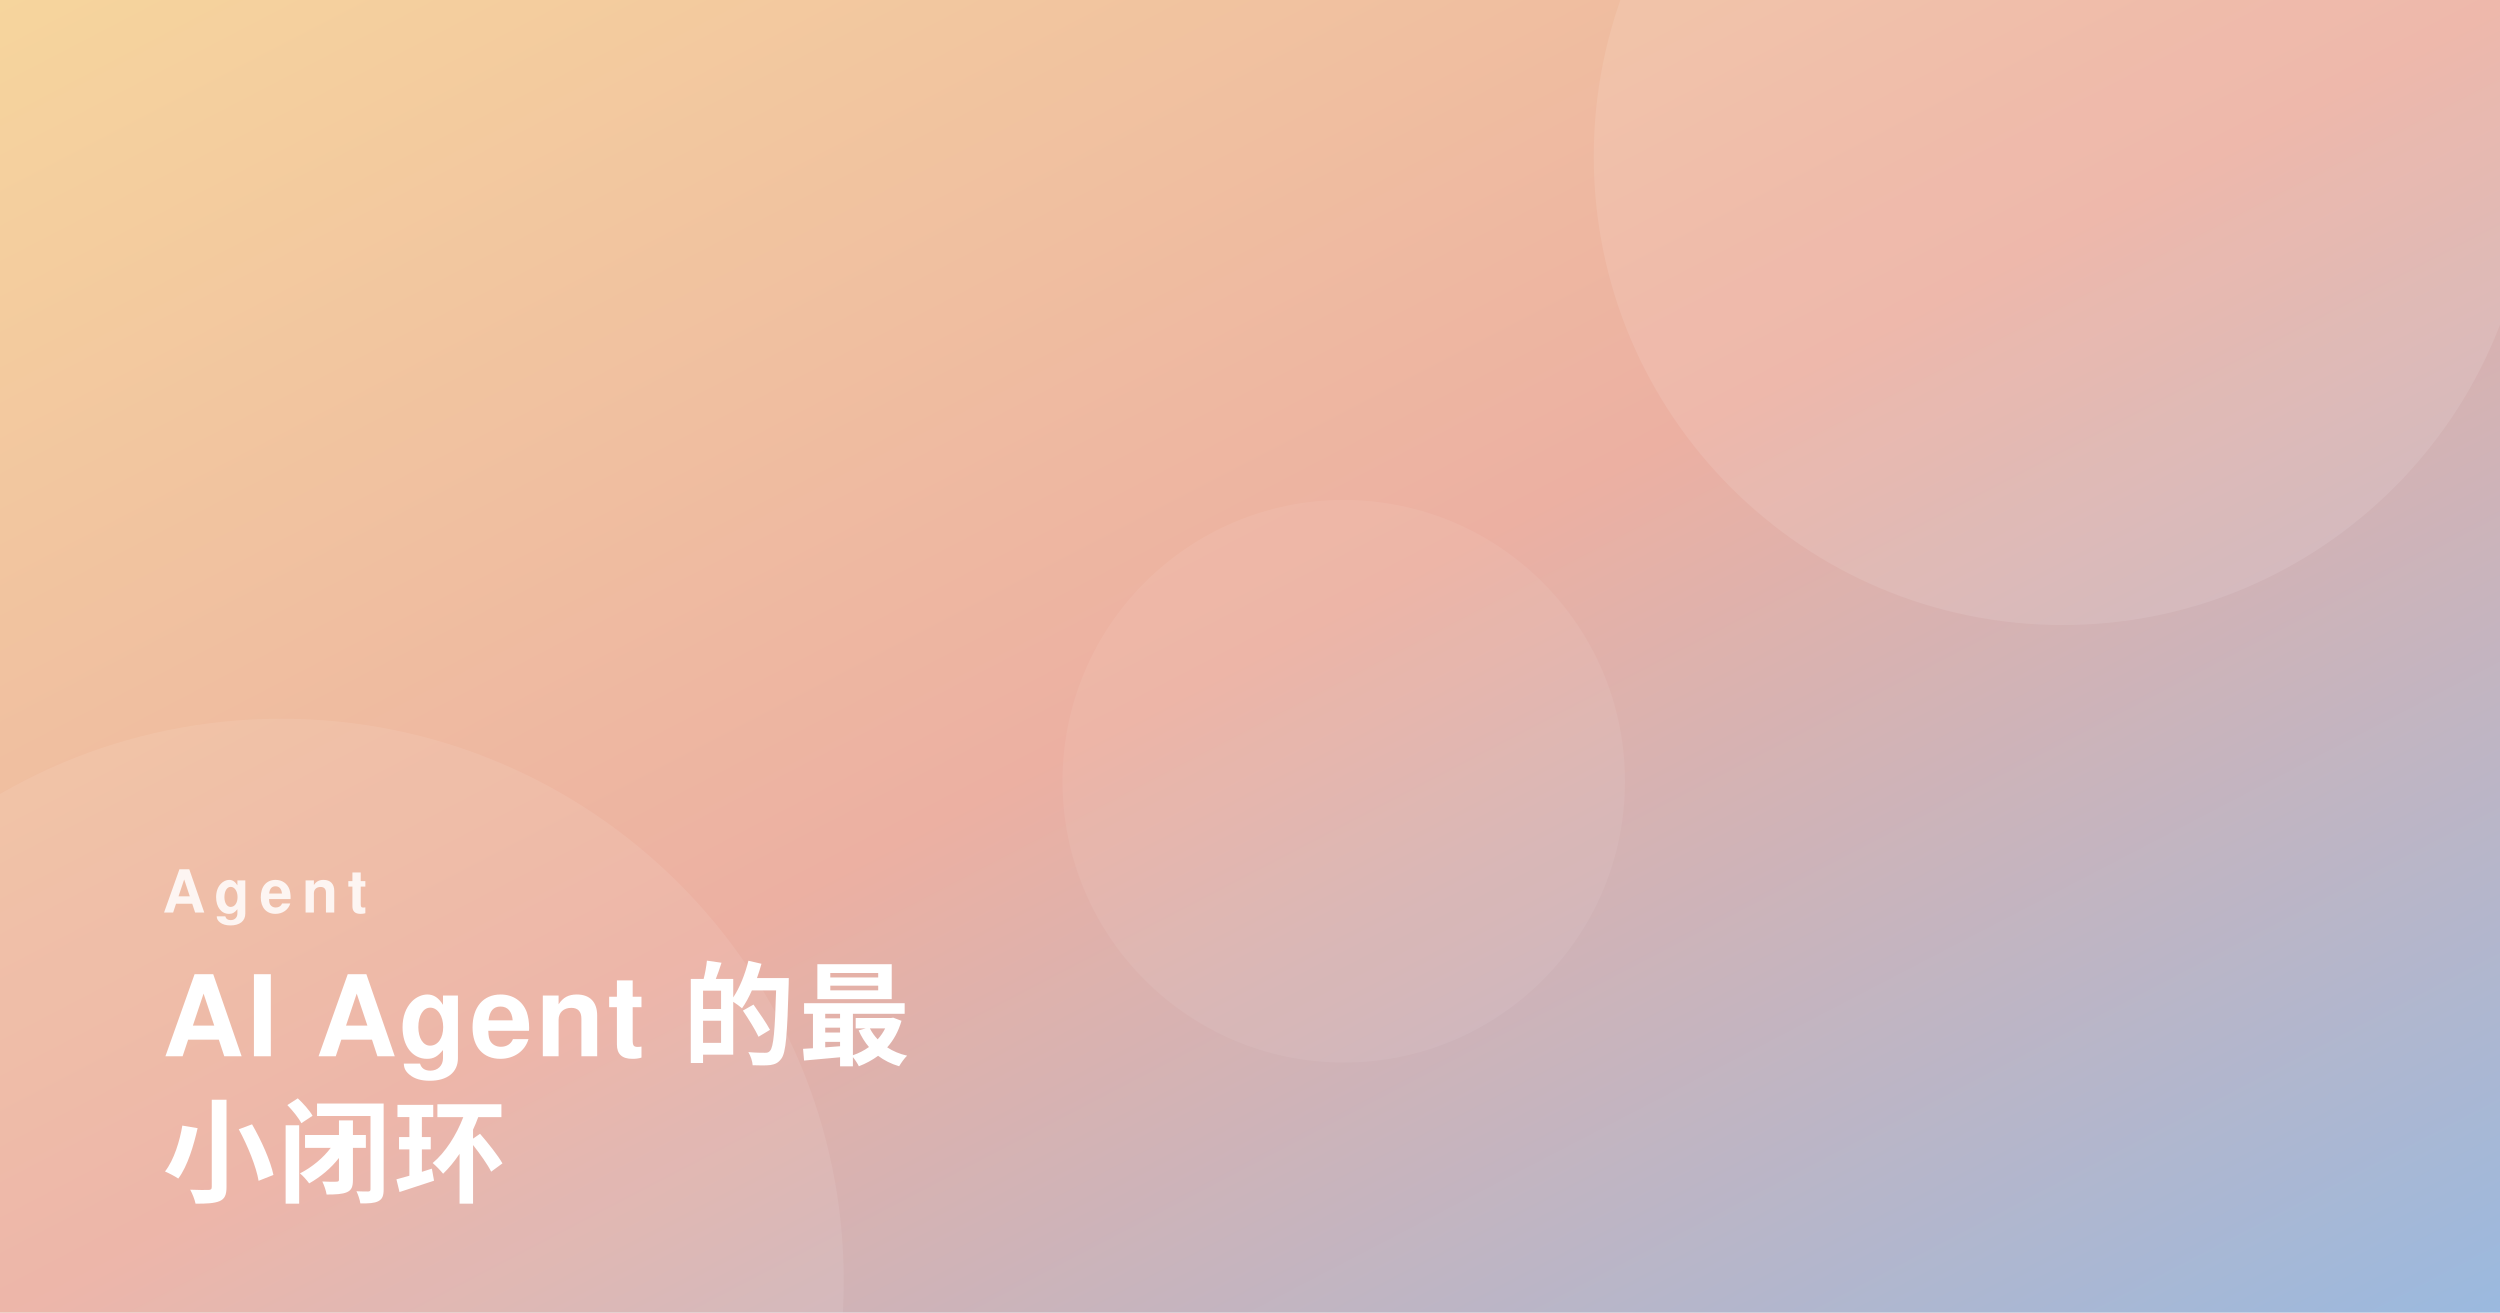
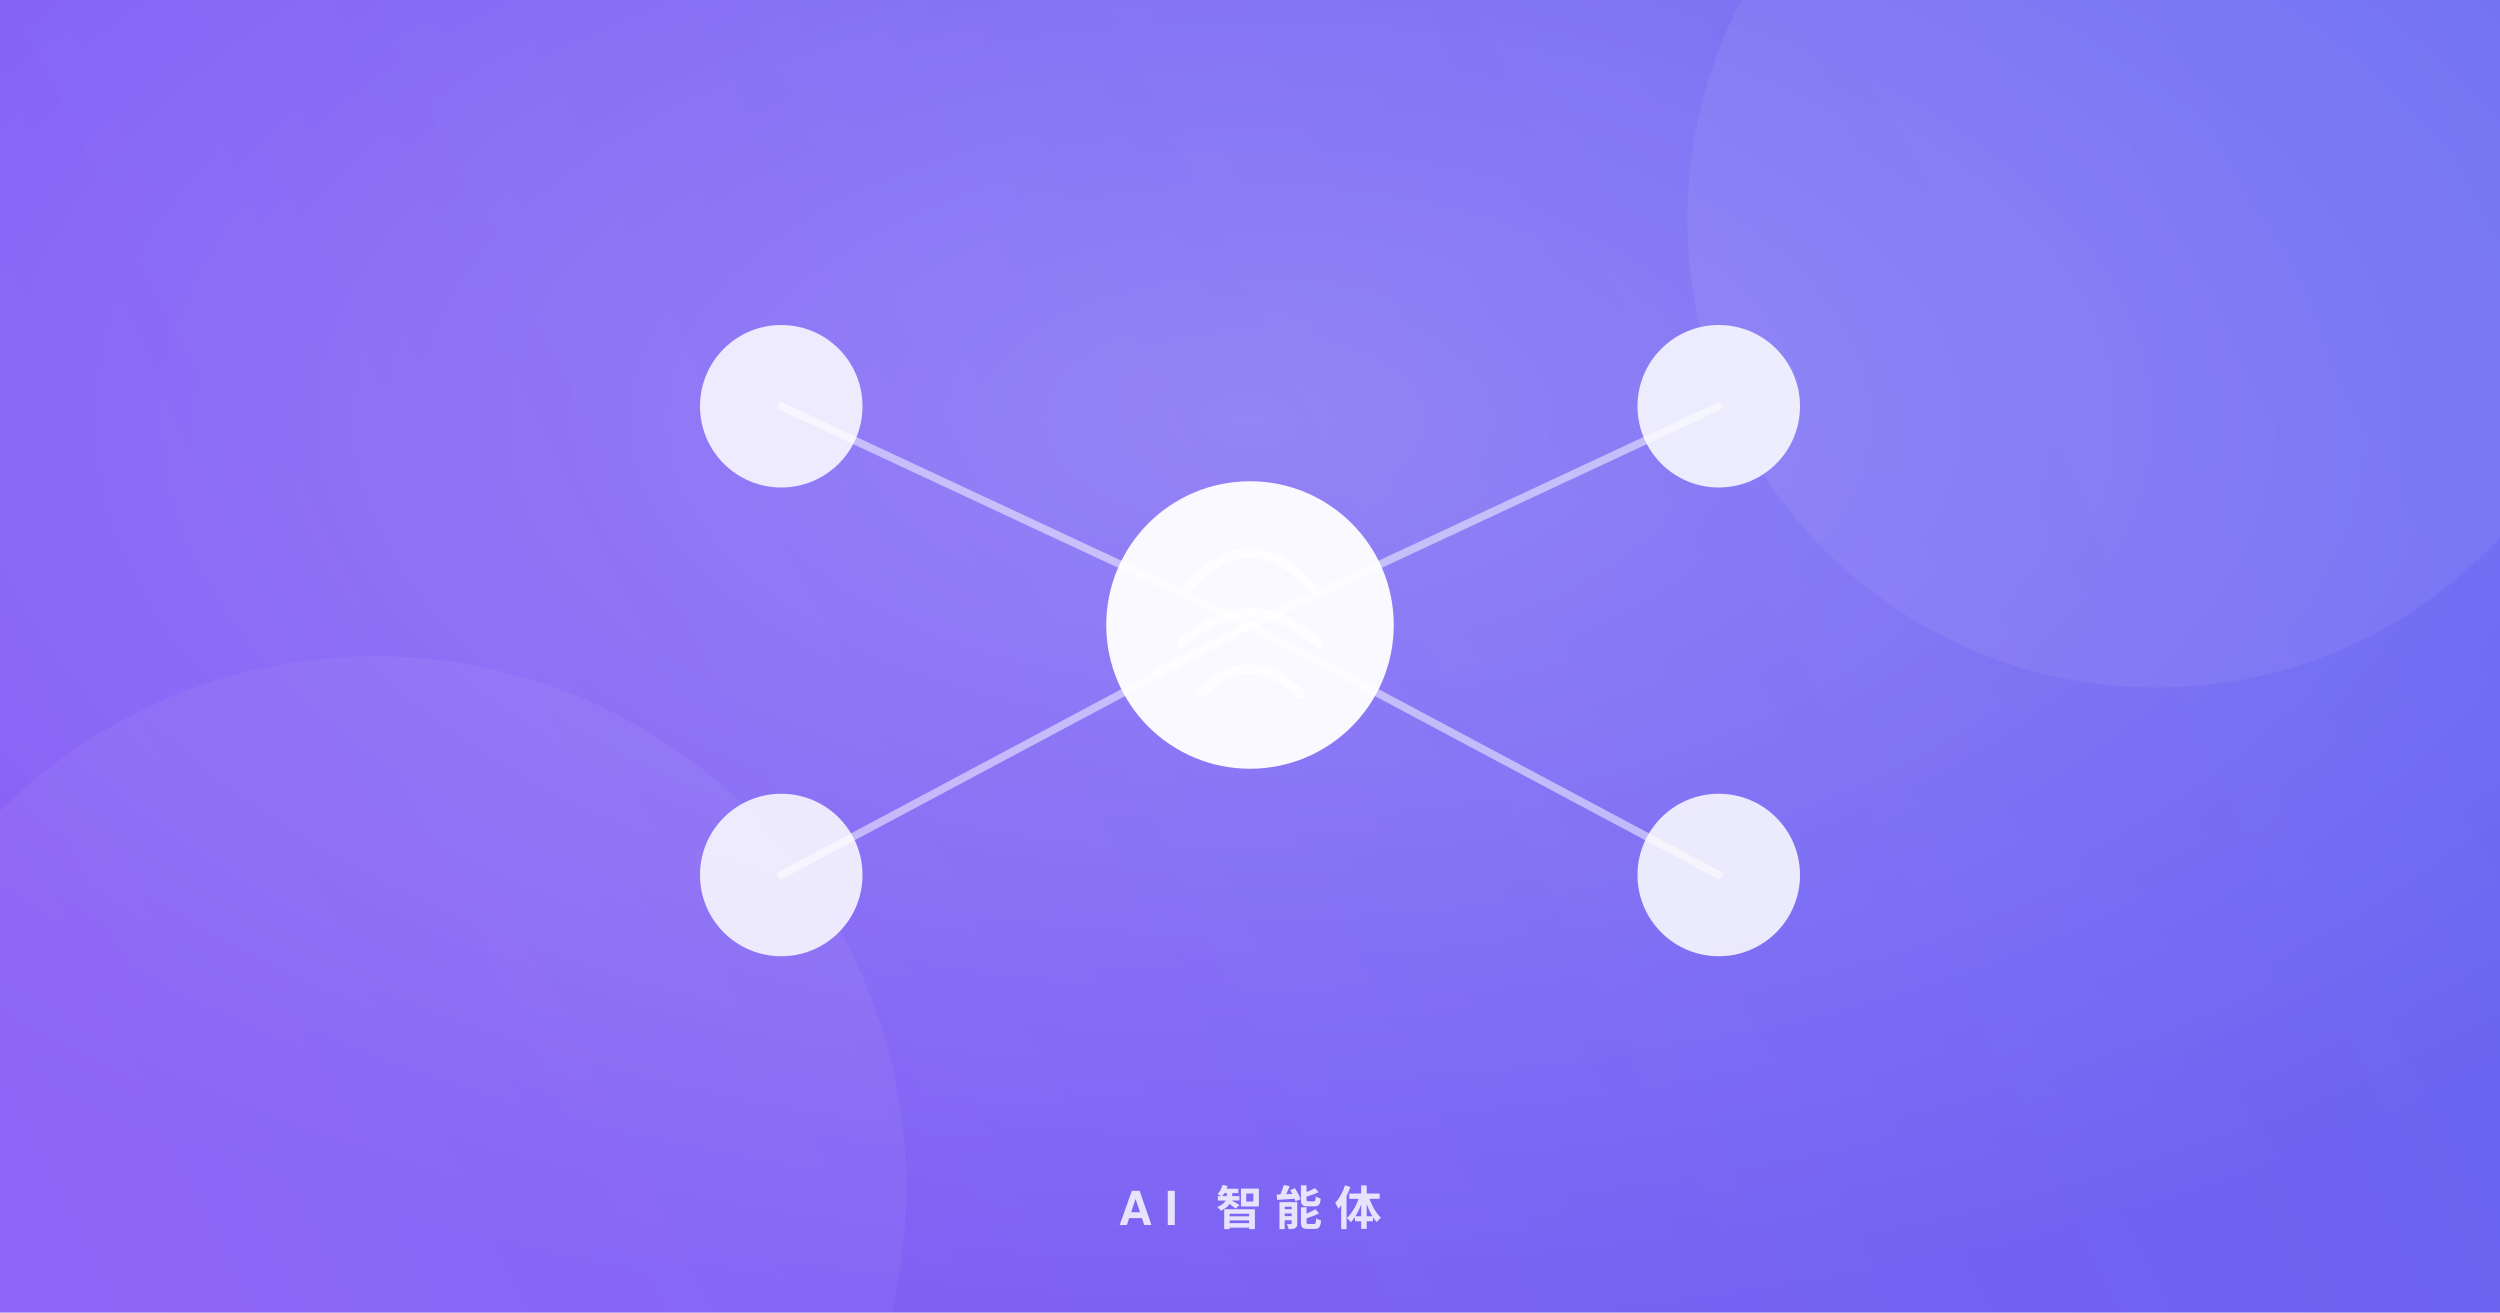
<svg xmlns="http://www.w3.org/2000/svg" viewBox="0 0 800 420" preserveAspectRatio="xMidYMid slice">
  <defs>
-     <linearGradient id="g" x1="0" y1="0" x2="1" y2="1">
-       <stop offset="0" stop-color="#f6d59d" />
-       <stop offset="0.5" stop-color="#ecb0a2" />
-       <stop offset="1" stop-color="#9ab9df" />
+     <linearGradient id="bg" x1="0" y1="0" x2="1" y2="1" gradientTransform="rotate(120 .5 .5)">
+       <stop offset="0" stop-color="#6366f1" />
+       <stop offset="1" stop-color="#8b5cf6" />
    </linearGradient>
+     <radialGradient id="glow" cx="0.5" cy="0.32" r="0.7">
+       <stop offset="0" stop-color="#ffffff" stop-opacity="0.22" />
+       <stop offset="1" stop-color="#ffffff" stop-opacity="0" />
+     </radialGradient>
  </defs>
-   <rect width="800" height="420" fill="url(#g)" />
-   <circle cx="660" cy="50" r="150" fill="#ffffff" opacity="0.10" />
-   <circle cx="90" cy="410" r="180" fill="#ffffff" opacity="0.08" />
-   <circle cx="430" cy="250" r="90" fill="#ffffff" opacity="0.06" />
-   <text x="52" y="292" font-family="-apple-system,BlinkMacSystemFont,Segoe UI,Helvetica,Arial,sans-serif" font-size="19" font-weight="600" fill="#ffffff" opacity="0.85" letter-spacing="3">Agent</text>
-   <text x="52" y="338" font-family="-apple-system,BlinkMacSystemFont,Segoe UI,Helvetica,Arial,sans-serif" font-size="36" font-weight="700" fill="#ffffff" letter-spacing="1">AI Agent 的最</text>
-   <text x="52" y="382" font-family="-apple-system,BlinkMacSystemFont,Segoe UI,Helvetica,Arial,sans-serif" font-size="36" font-weight="700" fill="#ffffff" letter-spacing="1">小闭环</text>
+   <rect width="800" height="420" fill="url(#bg)" />
+   <rect width="800" height="420" fill="url(#glow)" />
+   <circle cx="690" cy="70" r="150" fill="#ffffff" opacity="0.06" />
+   <circle cx="120" cy="380" r="170" fill="#ffffff" opacity="0.05" />
+   <circle cx="400" cy="200" r="46" fill="#ffffff" opacity="0.95" />
+   <path d="M380 188 q20 -22 40 0 M378 206 q22 -20 44 0 M384 222 q16 -16 32 0" fill="none" stroke="#ffffff" stroke-width="3" stroke-linecap="round" stroke-linejoin="round" opacity="0.7" />
+   <circle cx="250" cy="130" r="26" fill="#ffffff" opacity="0.85" />
+   <path d="M250 130 L400 200" fill="none" stroke="#ffffff" stroke-width="2.5" stroke-linecap="round" stroke-linejoin="round" opacity="0.5" />
+   <circle cx="550" cy="130" r="26" fill="#ffffff" opacity="0.85" />
+   <path d="M550 130 L400 200" fill="none" stroke="#ffffff" stroke-width="2.5" stroke-linecap="round" stroke-linejoin="round" opacity="0.5" />
+   <circle cx="250" cy="280" r="26" fill="#ffffff" opacity="0.85" />
+   <path d="M250 280 L400 200" fill="none" stroke="#ffffff" stroke-width="2.5" stroke-linecap="round" stroke-linejoin="round" opacity="0.5" />
+   <circle cx="550" cy="280" r="26" fill="#ffffff" opacity="0.85" />
+   <path d="M550 280 L400 200" fill="none" stroke="#ffffff" stroke-width="2.5" stroke-linecap="round" stroke-linejoin="round" opacity="0.5" />
+   <path d="M400 200 L370 215" fill="none" stroke="#ffffff" stroke-width="2.5" stroke-linecap="round" stroke-linejoin="round" opacity="0.5" />
+   <text x="400" y="392" text-anchor="middle" font-family="-apple-system,BlinkMacSystemFont,Segoe UI,Helvetica,Arial,sans-serif" font-size="15" font-weight="600" fill="#ffffff" opacity="0.82" letter-spacing="4">AI 智能体</text>
</svg>
